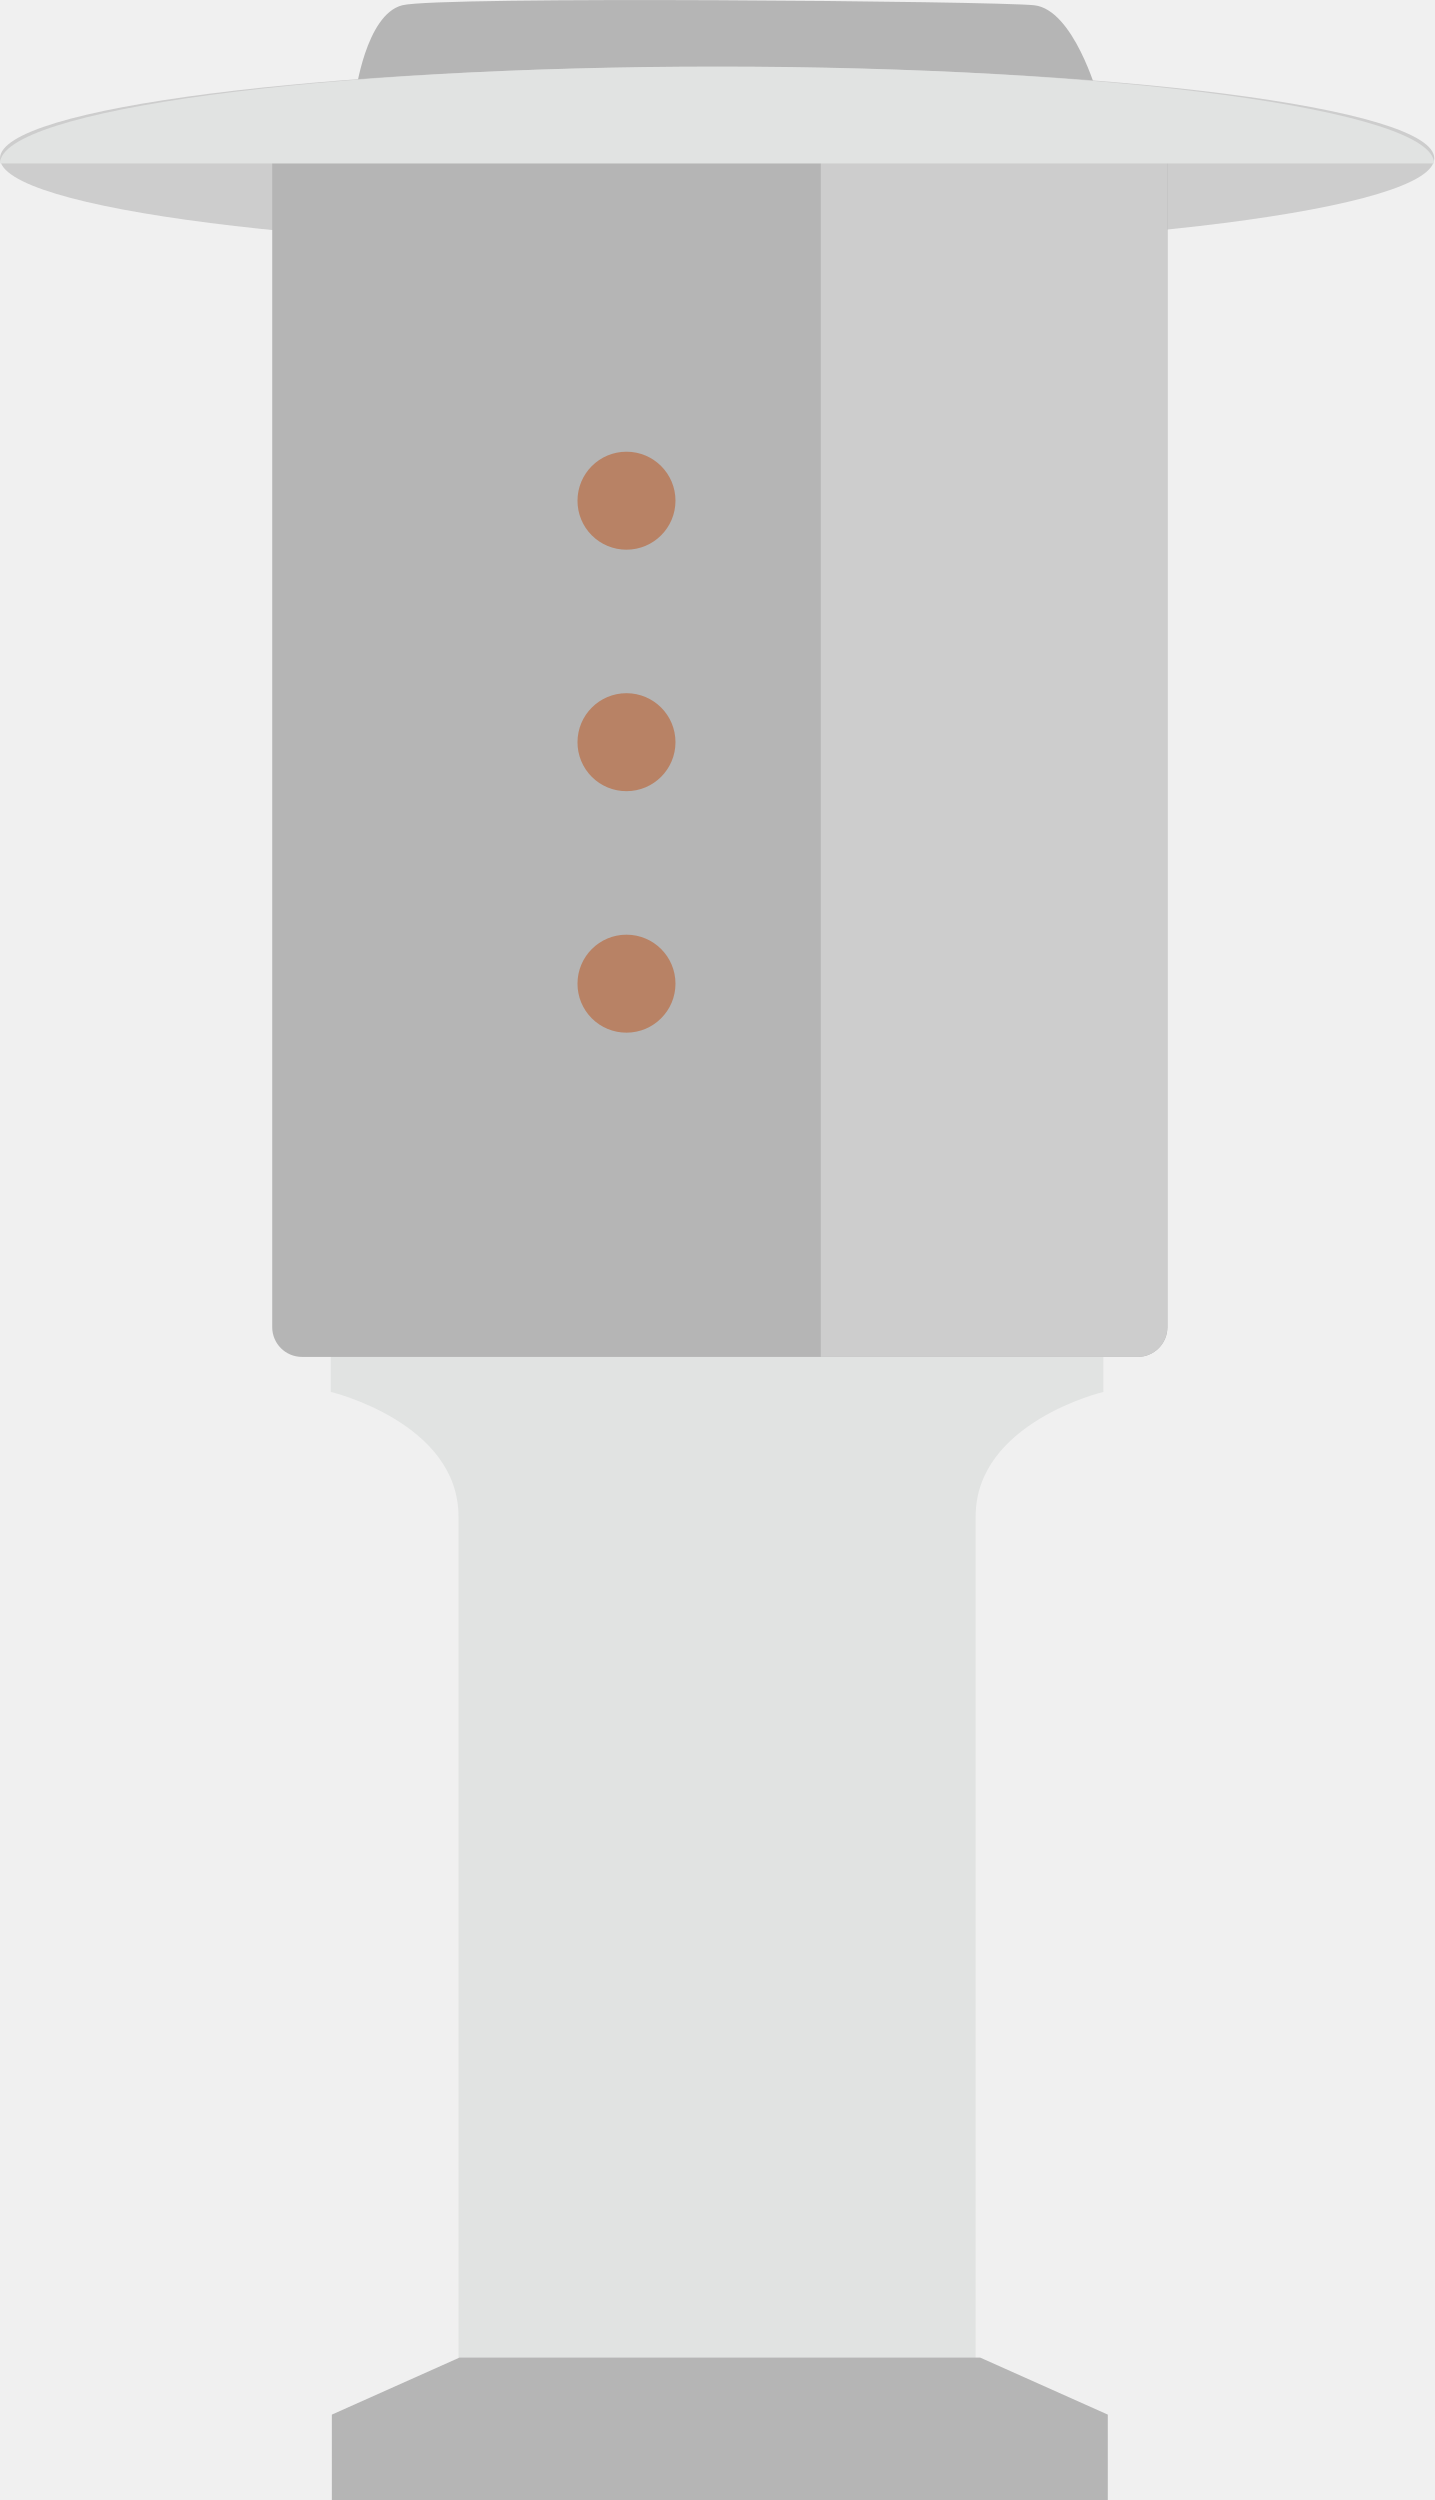
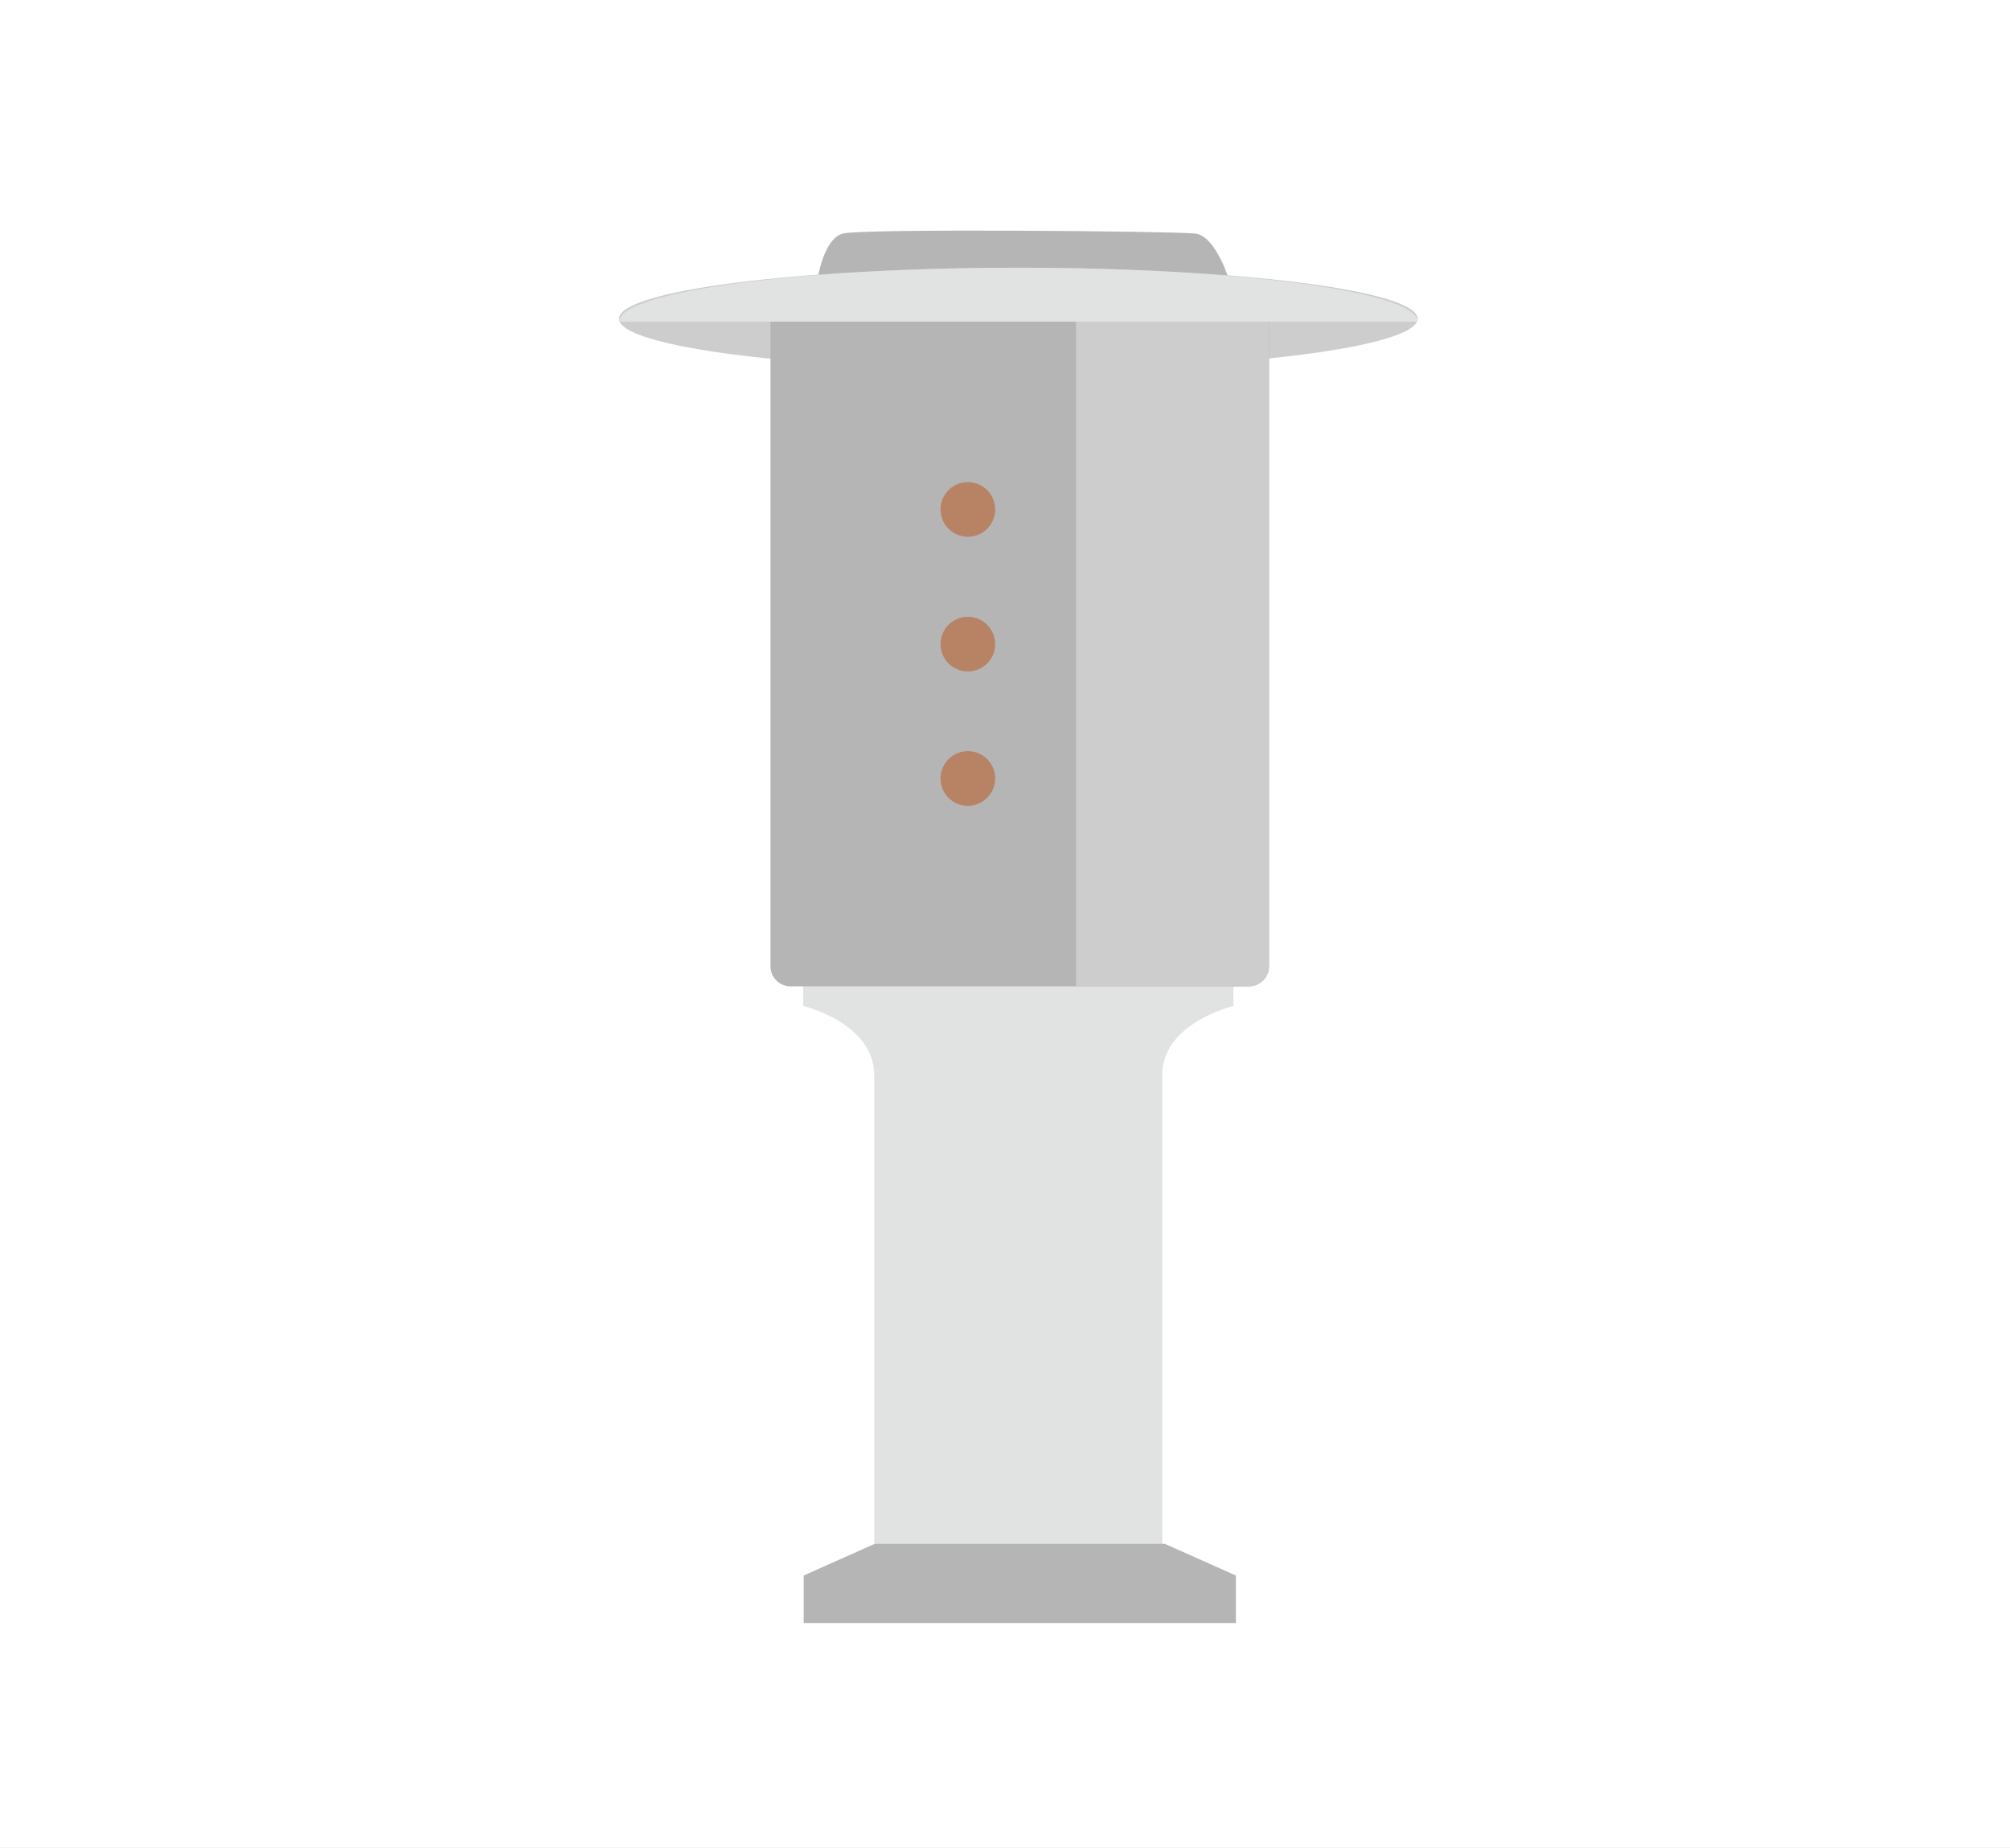
- <svg xmlns="http://www.w3.org/2000/svg" viewBox="0 0 103.63 180.65">
+ <svg xmlns="http://www.w3.org/2000/svg" viewBox="0 0 215.59 198.12">
  <defs>
-     <style>.cls-1{fill:#b5b5b5;}.cls-2{fill:#cdcdcd;}.cls-3{fill:#e1e3e2;}.cls-4{fill:#b88265;}</style>
+     <style>.cls-1{fill:#fff;}.cls-2{fill:none;}.cls-3{fill:#b5b5b5;}.cls-4{fill:#cdcdcd;}.cls-5{fill:#e1e3e2;}.cls-6{fill:#b88265;}</style>
  </defs>
  <g id="Ebene_2" data-name="Ebene 2">
    <g id="Ebene_1-2" data-name="Ebene 1">
+       <g id="Rechteck_2318" data-name="Rechteck 2318">
+         <rect class="cls-1" width="215.59" height="198.12" />
+         <rect class="cls-2" x="0.29" y="0.38" width="215.02" height="197.37" />
+       </g>
      <g id="InvertedAeropress">
-         <path class="cls-1" d="M79.3,6.82H25.68s.74-5.77,3.39-6.44,42.82-.3,45.66,0S79.3,6.82,79.3,6.82Z" />
-         <ellipse class="cls-2" cx="51.82" cy="11.44" rx="51.82" ry="6.61" />
-         <path class="cls-3" d="M33.13,109.58v66.49H70.5V109.58c0-6.8,9.23-9,9.23-9v-7H23.9v7S33.13,102.78,33.13,109.58Z" />
-         <polygon class="cls-1" points="52.01 180.65 80.05 180.65 80.05 174.48 70.83 170.36 52.01 170.36 33.2 170.36 23.98 174.48 23.98 180.65 52.01 180.65" />
-         <rect class="cls-1" x="19.67" y="9.22" width="64.69" height="88.83" rx="2.15" transform="translate(104.03 107.27) rotate(180)" />
-         <path class="cls-2" d="M61.47,9.22H84.36a0,0,0,0,1,0,0V98a0,0,0,0,1,0,0H61.47a2.15,2.15,0,0,1-2.15-2.15V11.37a2.15,2.15,0,0,1,2.15-2.15Z" transform="translate(143.67 107.27) rotate(180)" />
-         <path class="cls-4" d="M41.73,36.18a3.54,3.54,0,1,1,3.54,3.54A3.53,3.53,0,0,1,41.73,36.18Z" />
-         <path class="cls-4" d="M41.73,53.63a3.54,3.54,0,1,1,3.54,3.54A3.53,3.53,0,0,1,41.73,53.63Z" />
-         <path class="cls-4" d="M41.73,71.08a3.54,3.54,0,1,1,3.54,3.54A3.53,3.53,0,0,1,41.73,71.08Z" />
-         <path class="cls-3" d="M0,11.81c0-3.86,23.2-7,51.82-7s51.81,3.13,51.81,7" />
+         <path class="cls-3" d="M131.94,30.37H87.61s.61-4.78,2.81-5.33,35.39-.25,37.74,0S131.94,30.37,131.94,30.37Z" />
+         <ellipse class="cls-4" cx="109.22" cy="34.18" rx="42.83" ry="5.47" />
+         <path class="cls-5" d="M93.77,115.3v55h30.89v-55c0-5.62,7.63-7.42,7.63-7.42v-5.82H86.15v5.82S93.77,109.68,93.77,115.3Z" />
+         <polygon class="cls-3" points="109.38 174.05 132.56 174.05 132.56 168.95 124.93 165.55 109.38 165.55 93.83 165.55 86.2 168.95 86.2 174.05 109.38 174.05" />
+         <rect class="cls-3" x="82.65" y="32.35" width="53.47" height="73.42" rx="2.15" transform="translate(218.76 138.12) rotate(180)" />
+         <path class="cls-4" d="M117.57,32.35h18.55a0,0,0,0,1,0,0v73.42a0,0,0,0,1,0,0H117.57a2.15,2.15,0,0,1-2.15-2.15V34.5A2.15,2.15,0,0,1,117.57,32.35Z" transform="translate(251.53 138.12) rotate(180)" />
+         <path class="cls-6" d="M100.88,54.64a2.93,2.93,0,1,1,2.92,2.92A2.93,2.93,0,0,1,100.88,54.64Z" />
+         <path class="cls-6" d="M100.88,69.06A2.93,2.93,0,1,1,103.8,72,2.92,2.92,0,0,1,100.88,69.06Z" />
+         <path class="cls-6" d="M100.88,83.48a2.93,2.93,0,1,1,2.92,2.93A2.92,2.92,0,0,1,100.88,83.48Z" />
+         <path class="cls-5" d="M66.39,34.49c0-3.19,19.17-5.78,42.83-5.78s42.83,2.59,42.83,5.78" />
      </g>
    </g>
  </g>
</svg>
